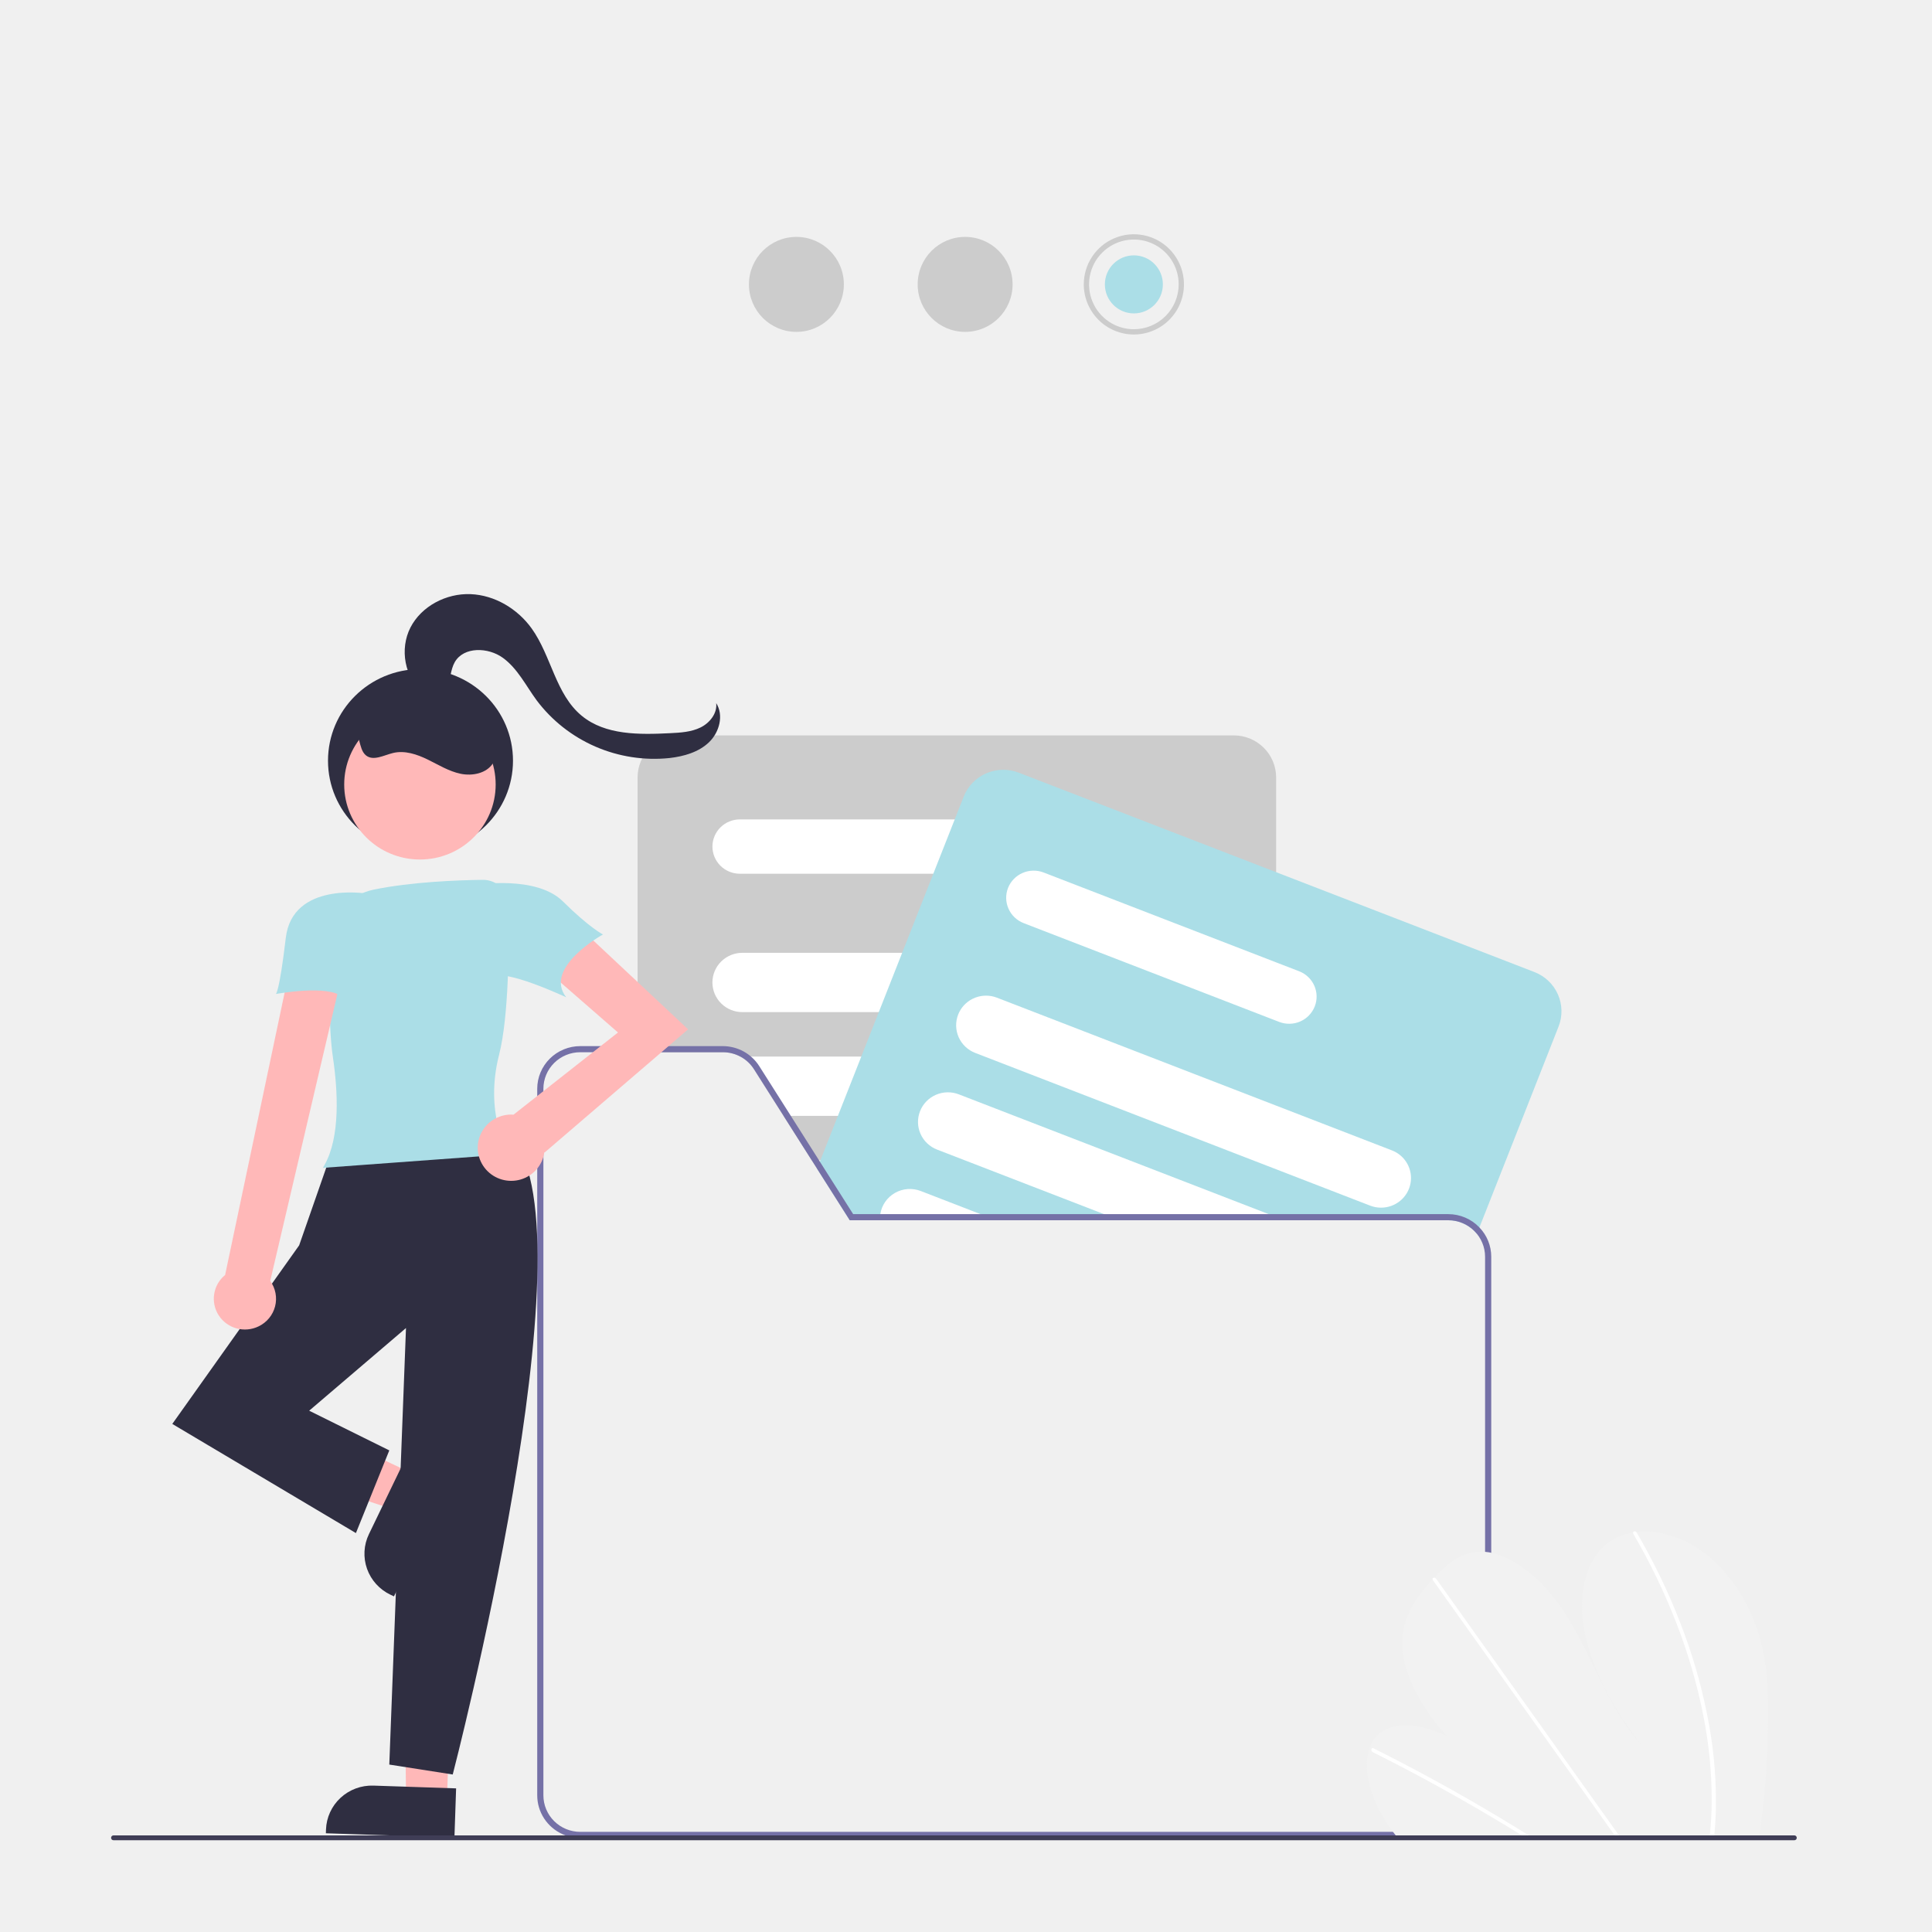
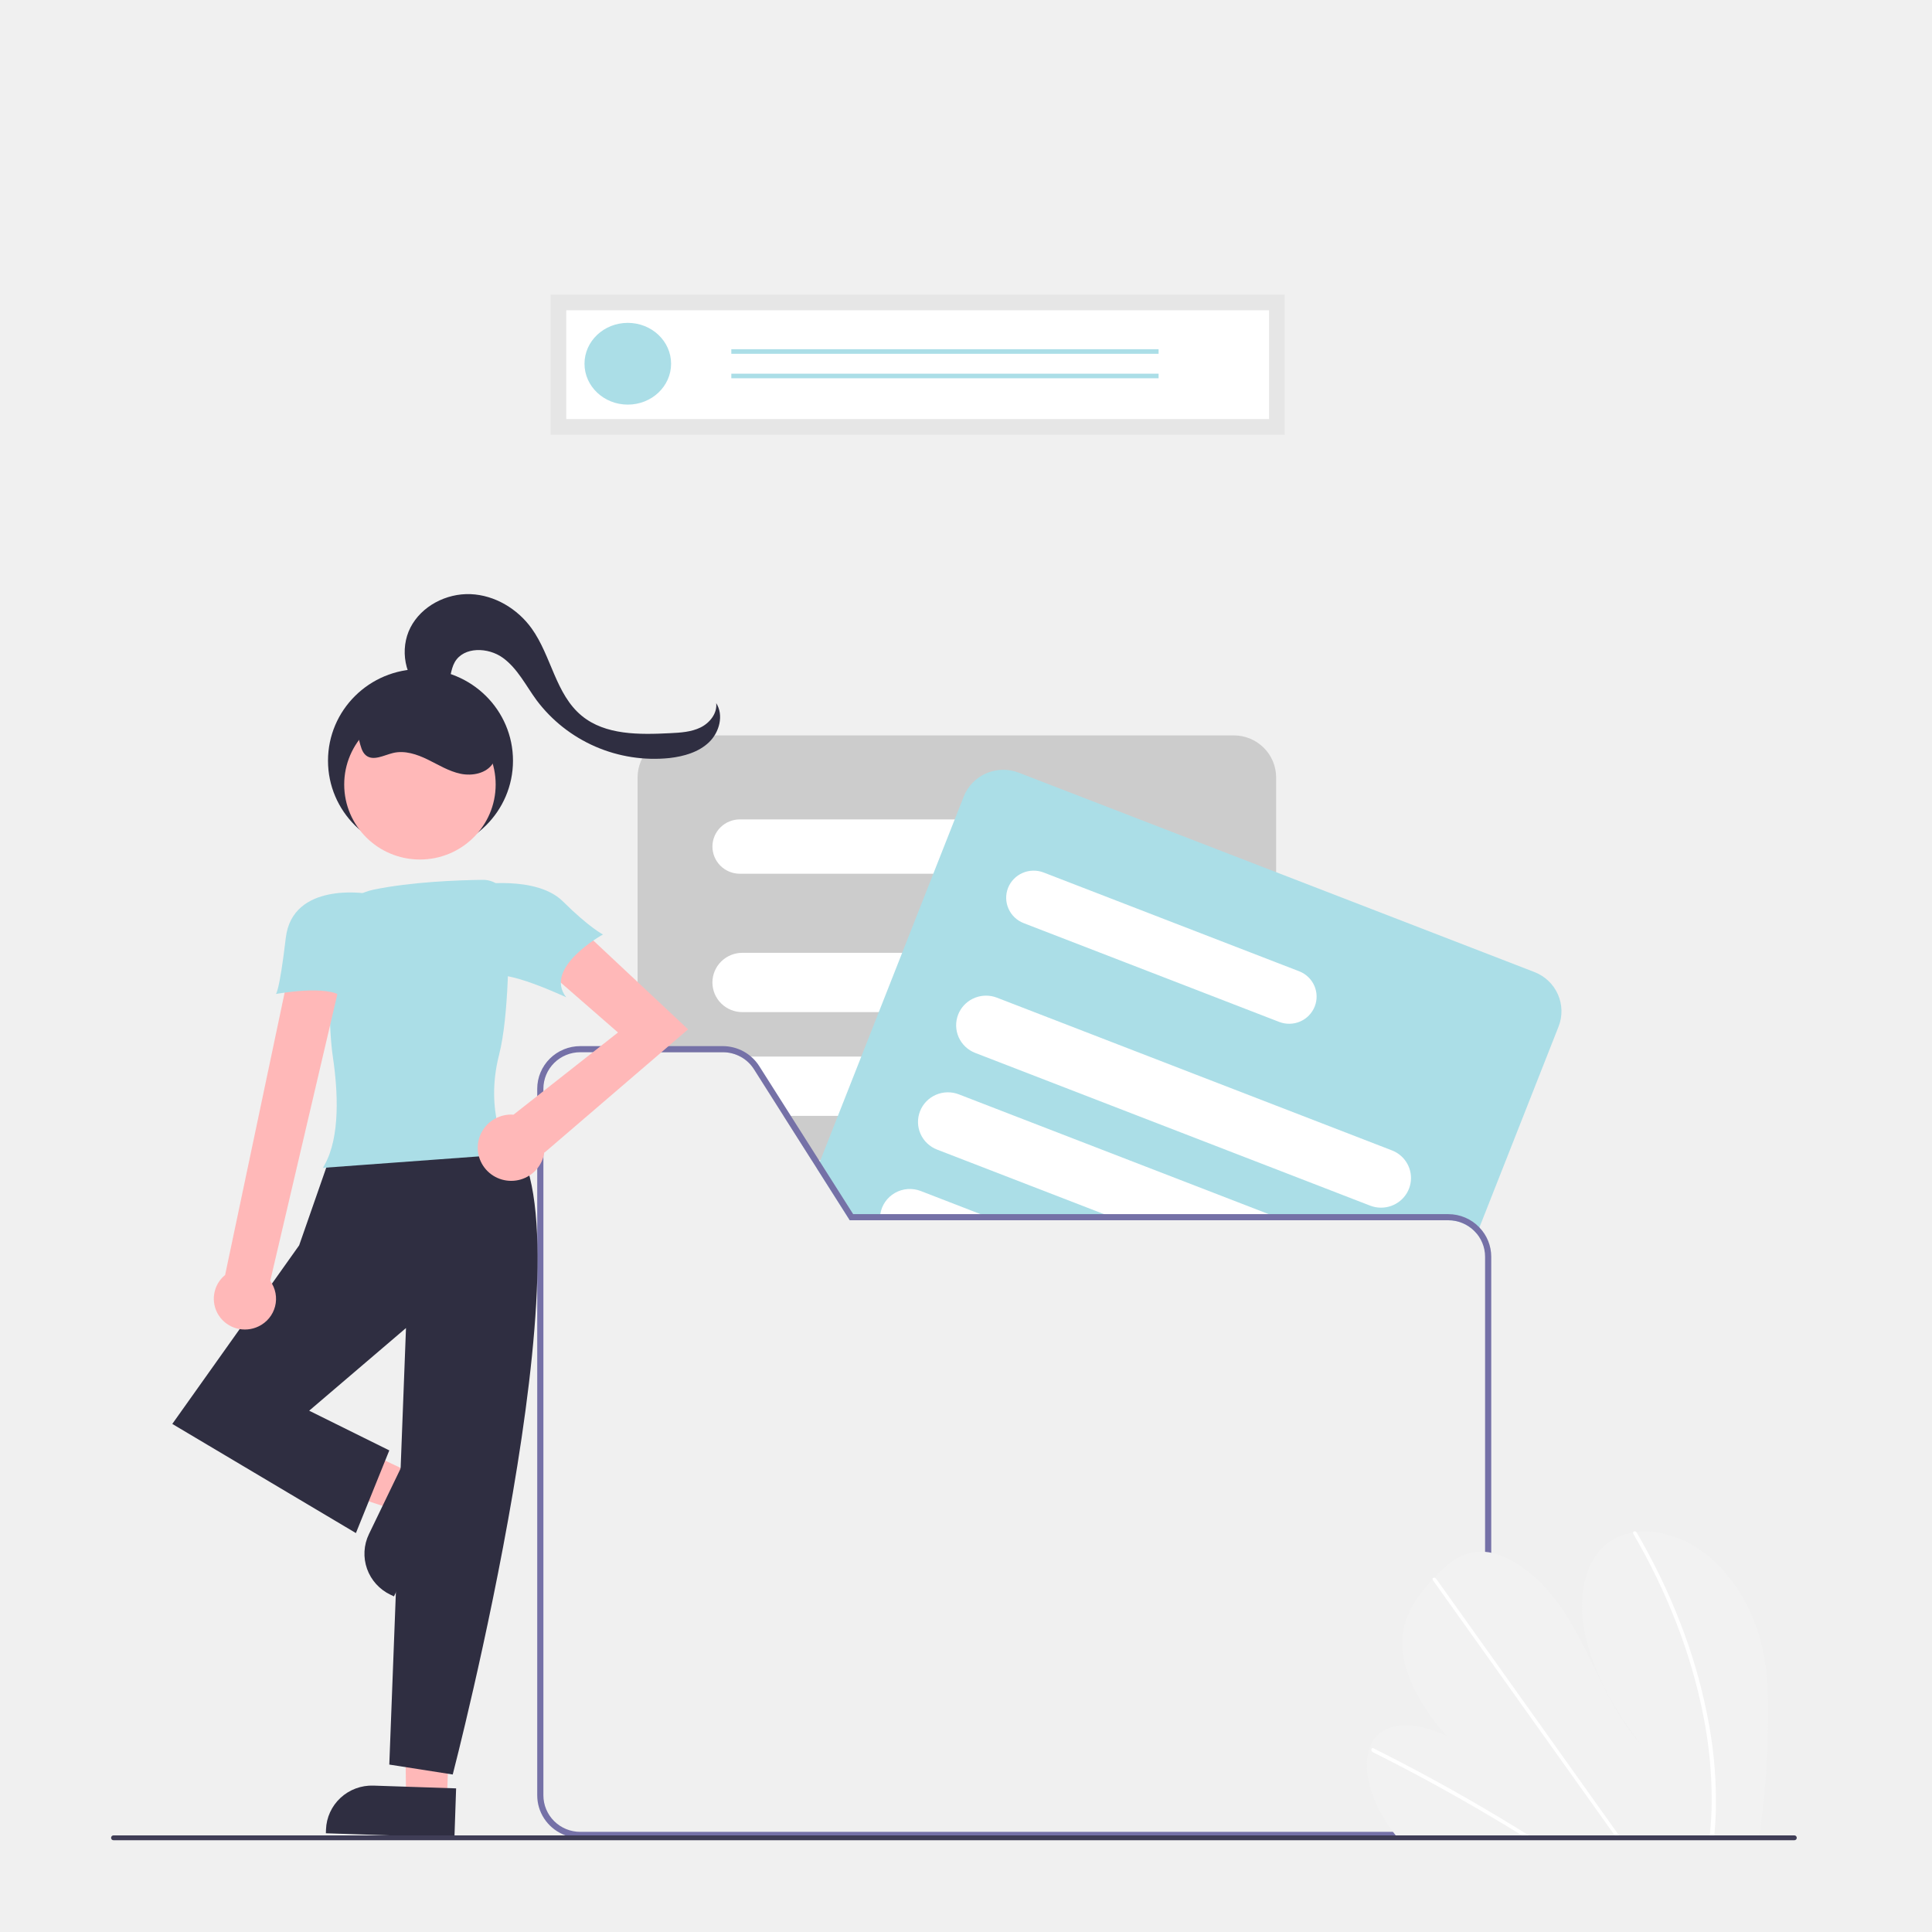
<svg xmlns="http://www.w3.org/2000/svg" width="800" height="800" viewBox="0 0 800 800" fill="none">
-   <path d="M510.863 304.504H281.567C276.913 304.51 272.451 306.344 269.16 309.604C265.87 312.863 264.018 317.283 264.012 321.893V435.705H299.3C301.881 435.698 304.421 436.343 306.68 437.581C308.939 438.818 310.841 440.605 312.208 442.774L324.439 462.061L336.134 480.488L338.329 483.953L351.709 505.036L351.862 505.276H528.418V321.893C528.412 317.283 526.56 312.863 523.269 309.604C519.979 306.344 515.517 304.51 510.863 304.504V304.504Z" fill="#CCCCCC" />
+   <path d="M510.863 304.504H281.567C276.913 304.51 272.451 306.344 269.16 309.604C265.87 312.863 264.018 317.283 264.012 321.893V435.705H299.3C301.881 435.698 304.421 436.343 306.68 437.581C308.939 438.818 310.841 440.605 312.208 442.774L324.439 462.061L336.134 480.488L338.329 483.953L351.709 505.036L351.862 505.276H528.418V321.893C528.412 317.283 526.56 312.863 523.269 309.604C519.979 306.344 515.517 304.51 510.863 304.504Z" fill="#CCCCCC" />
  <path d="M419.974 339.296H306.36C303.348 339.296 300.46 340.481 298.33 342.591C296.2 344.7 295.004 347.562 295.004 350.545C295.004 353.529 296.2 356.39 298.33 358.5C300.46 360.61 303.348 361.795 306.36 361.795H419.974C422.986 361.795 425.875 360.61 428.005 358.5C430.134 356.39 431.331 353.529 431.331 350.545C431.331 347.562 430.134 344.7 428.005 342.591C425.875 340.481 422.986 339.296 419.974 339.296Z" fill="white" />
-   <path d="M482.98 394.538H307.395C304.107 394.538 300.954 395.832 298.629 398.135C296.304 400.438 294.998 403.562 294.998 406.819C294.998 410.076 296.304 413.199 298.629 415.502C300.954 417.805 304.107 419.099 307.395 419.099H482.98C486.268 419.099 489.421 417.805 491.746 415.502C494.07 413.199 495.376 410.076 495.376 406.819C495.376 403.562 494.07 400.438 491.746 398.135C489.421 395.832 486.268 394.538 482.98 394.538V394.538Z" fill="white" />
-   <path d="M494.189 444.583C493.192 442.472 491.607 440.685 489.622 439.433C487.637 438.181 485.333 437.515 482.98 437.513H307.395C307.127 437.513 306.871 437.526 306.603 437.539C308.894 438.778 310.824 440.582 312.208 442.774L324.439 462.061H482.98C485.065 462.062 487.116 461.541 488.943 460.547C490.771 459.552 492.315 458.117 493.433 456.374C494.551 454.63 495.207 452.636 495.339 450.574C495.471 448.513 495.076 446.452 494.189 444.583V444.583Z" fill="white" />
-   <path d="M495.249 491.112C494.845 488.171 493.38 485.475 491.124 483.522C488.869 481.569 485.976 480.491 482.98 480.488H336.134L338.329 483.953L351.709 505.036H482.98C485.559 505.042 488.075 504.24 490.168 502.747C491.775 501.612 493.086 500.114 493.989 498.376C494.893 496.638 495.365 494.711 495.364 492.756C495.365 492.206 495.327 491.656 495.249 491.112V491.112Z" fill="white" />
-   <path d="M635.405 402.519L617.531 395.601L528.418 361.15L421.8 319.933C417.46 318.265 412.63 318.369 408.367 320.223C404.105 322.077 400.759 325.529 399.062 329.823L395.334 339.296L386.461 361.795L373.566 394.538L363.889 419.099L356.637 437.513L346.959 462.061L339.695 480.488L339.491 481.019L338.329 483.953L351.709 505.036L351.862 505.276H599.683C601.958 505.274 604.205 505.778 606.257 506.75C608.31 507.721 610.116 509.137 611.544 510.892L612.59 508.261L625.383 475.809L645.376 425.056C647.064 420.757 646.962 415.97 645.093 411.746C643.224 407.521 639.74 404.203 635.405 402.519V402.519Z" fill="#ABDEE7" />
-   <path d="M537.967 402.19L528.418 398.497L432.129 361.276C429.321 360.2 426.197 360.267 423.439 361.464C420.681 362.66 418.513 364.889 417.408 367.663C416.32 370.446 416.388 373.543 417.599 376.275C418.81 379.008 421.064 381.155 423.868 382.245L455.671 394.538L495.006 409.74L528.418 422.665L529.707 423.159C532.512 424.238 535.636 424.17 538.391 422.97C541.146 421.77 543.308 419.536 544.402 416.759C545.497 413.981 545.434 410.887 544.227 408.156C543.021 405.424 540.769 403.279 537.967 402.19V402.19Z" fill="white" />
+   <path d="M482.98 394.538H307.395C304.107 394.538 300.954 395.832 298.629 398.135C296.304 400.438 294.998 403.562 294.998 406.819C294.998 410.076 296.304 413.199 298.629 415.502C300.954 417.805 304.107 419.099 307.395 419.099H482.98C486.268 419.099 489.421 417.805 491.746 415.502C494.07 413.199 495.376 410.076 495.376 406.819C495.376 403.562 494.07 400.438 491.746 398.135C489.421 395.832 486.268 394.538 482.98 394.538Z" fill="white" />
+   <path d="M494.189 444.583C493.192 442.472 491.607 440.685 489.622 439.433C487.637 438.181 485.333 437.515 482.98 437.513H307.395C307.127 437.513 306.871 437.526 306.603 437.539C308.894 438.778 310.824 440.582 312.208 442.774L324.439 462.061H482.98C485.064 462.062 487.116 461.541 488.943 460.547C490.771 459.552 492.315 458.117 493.433 456.374C494.551 454.63 495.207 452.636 495.339 450.574C495.471 448.513 495.076 446.452 494.189 444.583Z" fill="white" />
+   <path d="M495.249 491.112C494.845 488.171 493.38 485.475 491.124 483.522C488.869 481.569 485.976 480.491 482.98 480.488H336.134L338.329 483.953L351.709 505.036H482.98C485.559 505.042 488.075 504.24 490.168 502.747C491.775 501.612 493.086 500.114 493.989 498.376C494.893 496.638 495.365 494.711 495.364 492.756C495.365 492.206 495.327 491.656 495.249 491.112Z" fill="white" />
+   <path d="M635.405 402.519L617.531 395.601L528.418 361.15L421.8 319.933C417.46 318.265 412.63 318.369 408.367 320.223C404.105 322.077 400.759 325.529 399.062 329.823L395.334 339.296L386.461 361.795L373.566 394.538L363.889 419.099L356.637 437.513L346.959 462.061L339.695 480.488L339.491 481.019L338.329 483.953L351.709 505.036L351.862 505.276H599.683C601.958 505.274 604.205 505.778 606.257 506.75C608.31 507.721 610.116 509.137 611.544 510.892L612.59 508.261L625.383 475.809L645.376 425.056C647.064 420.757 646.962 415.97 645.093 411.746C643.224 407.521 639.74 404.203 635.405 402.519Z" fill="#ABDEE7" />
+   <path d="M537.967 402.19L528.418 398.497L432.129 361.276C429.321 360.2 426.197 360.267 423.439 361.464C420.681 362.66 418.513 364.889 417.408 367.663C416.32 370.446 416.388 373.543 417.599 376.275C418.81 379.008 421.064 381.155 423.868 382.245L455.671 394.538L495.006 409.74L528.418 422.665L529.707 423.159C532.512 424.238 535.636 424.17 538.391 422.97C541.146 421.77 543.308 419.536 544.402 416.759C545.497 413.981 545.434 410.887 544.227 408.156C543.021 405.424 540.769 403.279 537.967 402.19Z" fill="white" />
  <path d="M576.371 476.352L528.418 457.812L494.189 444.583L475.907 437.513L428.286 419.099L412.812 413.117C409.926 412.001 406.722 411.995 403.832 413.103C400.942 414.21 398.575 416.349 397.198 419.099C397.045 419.415 396.892 419.744 396.764 420.085C396.172 421.587 395.884 423.189 395.918 424.801C395.951 426.412 396.304 428.001 396.957 429.478C397.611 430.954 398.551 432.288 399.725 433.404C400.899 434.521 402.283 435.397 403.799 435.983L407.756 437.513L471.234 462.061L528.418 484.168L567.357 499.231C568.789 499.785 570.314 500.068 571.851 500.066C574.743 500.071 577.545 499.074 579.773 497.248C582 495.422 583.513 492.882 584.05 490.068C584.586 487.253 584.112 484.342 582.71 481.837C581.307 479.332 579.065 477.392 576.371 476.352H576.371Z" fill="white" />
  <path d="M528.418 503.936L525.341 502.747L495.249 491.112L467.761 480.488L420.089 462.061L397.032 453.145C395.515 452.557 393.896 452.271 392.267 452.304C390.638 452.336 389.032 452.686 387.54 453.334C386.049 453.982 384.7 454.915 383.572 456.079C382.445 457.244 381.56 458.617 380.968 460.121C380.377 461.624 380.091 463.228 380.125 464.842C380.16 466.455 380.516 468.045 381.172 469.523C381.828 471 382.771 472.334 383.948 473.449C385.125 474.565 386.513 475.44 388.031 476.024L399.573 480.488L457.151 502.747L463.076 505.036L463.688 505.276H531.877L528.418 503.936Z" fill="white" />
  <path d="M411.944 505.036L406.02 502.747L381.265 493.173C379.535 492.502 377.675 492.225 375.823 492.363C373.971 492.501 372.174 493.05 370.565 493.97C368.956 494.889 367.577 496.155 366.529 497.675C365.482 499.194 364.793 500.928 364.514 502.747C364.391 503.504 364.344 504.27 364.374 505.036C364.371 505.116 364.376 505.197 364.387 505.276H412.569L411.944 505.036Z" fill="white" />
-   <path d="M463.076 505.036L457.152 502.747H364.514C364.391 503.504 364.344 504.27 364.374 505.036H351.709L351.862 505.276H463.688L463.076 505.036ZM463.076 505.036H351.709L351.862 505.276H463.688L463.076 505.036ZM463.076 505.036H351.709L351.862 505.276H463.688L463.076 505.036ZM463.688 505.276L463.076 505.036H351.709L351.862 505.276H463.688ZM240.253 758.535C236.212 758.529 232.338 756.936 229.481 754.105C226.623 751.274 225.015 747.437 225.009 743.434V450.818C225.012 446.813 226.619 442.973 229.477 440.14C232.334 437.306 236.21 435.711 240.253 435.705H264.012V433.175H240.253C235.533 433.184 231.01 435.046 227.674 438.353C224.337 441.66 222.461 446.143 222.456 450.818V743.434C222.46 746.816 223.445 750.126 225.294 752.969C227.143 755.812 229.779 758.069 232.886 759.471H457.815C457.612 759.167 457.407 758.851 457.203 758.535H240.253ZM612.59 508.261C610.932 506.518 608.932 505.13 606.712 504.182C604.492 503.234 602.1 502.745 599.683 502.747H353.279L339.491 481.019L339.159 480.488L327.464 462.061L314.365 441.421C312.76 438.9 310.537 436.822 307.903 435.38C305.269 433.938 302.31 433.18 299.3 433.175H240.253C235.533 433.184 231.01 435.046 227.674 438.353C224.337 441.66 222.461 446.143 222.456 450.818V743.434C222.46 746.816 223.445 750.126 225.294 752.969C227.143 755.812 229.779 758.069 232.886 759.471C235.196 760.524 237.71 761.068 240.253 761.064H599.683C602.23 761.068 604.748 760.524 607.063 759.471C610.17 758.069 612.805 755.812 614.654 752.969C616.504 750.126 617.489 746.816 617.493 743.434V520.39C617.496 515.872 615.74 511.528 612.59 508.261V508.261ZM614.94 743.434C614.933 747.439 613.323 751.278 610.463 754.109C607.603 756.939 603.726 758.531 599.683 758.535H240.253C236.212 758.529 232.338 756.936 229.481 754.105C226.623 751.274 225.015 747.437 225.009 743.434V450.818C225.012 446.813 226.619 442.973 229.477 440.14C232.334 437.306 236.21 435.711 240.253 435.705H299.3C301.881 435.698 304.421 436.343 306.68 437.581C308.939 438.818 310.841 440.605 312.208 442.774L324.439 462.061L336.133 480.488L338.329 483.953L351.709 505.036L351.862 505.276H599.683C603.728 505.28 607.607 506.873 610.467 509.707C613.328 512.54 614.936 516.382 614.94 520.39V743.434ZM463.076 505.036H351.709L351.862 505.276H463.688L463.076 505.036ZM463.076 505.036H351.709L351.862 505.276H463.688L463.076 505.036ZM463.076 505.036H351.709L351.862 505.276H463.688L463.076 505.036ZM463.076 505.036L457.152 502.747H353.279L339.491 481.019L338.329 483.953L351.709 505.036L351.862 505.276H463.688L463.076 505.036Z" fill="#7571A7" />
+   <path d="M463.076 505.036L457.152 502.747H364.514C364.391 503.504 364.344 504.27 364.374 505.036H351.709L351.862 505.276H463.688L463.076 505.036ZM463.076 505.036H351.709L351.862 505.276H463.688L463.076 505.036ZM463.076 505.036H351.709L351.862 505.276H463.688L463.076 505.036ZM463.688 505.276L463.076 505.036H351.709L351.862 505.276H463.688ZM240.253 758.535C236.212 758.529 232.338 756.936 229.481 754.105C226.623 751.274 225.015 747.437 225.009 743.434V450.818C225.012 446.813 226.619 442.973 229.477 440.14C232.334 437.306 236.21 435.711 240.253 435.705H264.012V433.175H240.253C235.533 433.184 231.01 435.046 227.674 438.353C224.337 441.66 222.461 446.143 222.456 450.818V743.434C222.46 746.816 223.445 750.126 225.294 752.969C227.143 755.812 229.779 758.069 232.886 759.471H457.815C457.612 759.167 457.407 758.851 457.203 758.535H240.253ZM612.59 508.261C610.932 506.518 608.932 505.13 606.712 504.182C604.492 503.234 602.1 502.745 599.683 502.747H353.279L339.491 481.019L339.159 480.488L327.464 462.061L314.365 441.421C312.76 438.9 310.537 436.822 307.903 435.38C305.269 433.938 302.31 433.18 299.3 433.175H240.253C235.533 433.184 231.01 435.046 227.674 438.353C224.337 441.66 222.461 446.143 222.456 450.818V743.434C222.46 746.816 223.445 750.126 225.294 752.969C227.143 755.812 229.779 758.069 232.886 759.471C235.196 760.524 237.71 761.068 240.253 761.064H599.683C602.23 761.068 604.748 760.524 607.063 759.471C610.17 758.069 612.805 755.812 614.654 752.969C616.504 750.126 617.489 746.816 617.493 743.434V520.39C617.496 515.872 615.74 511.528 612.59 508.261ZM614.94 743.434C614.933 747.439 613.323 751.278 610.463 754.109C607.603 756.939 603.726 758.531 599.683 758.535H240.253C236.212 758.529 232.338 756.936 229.481 754.105C226.623 751.274 225.015 747.437 225.009 743.434V450.818C225.012 446.813 226.619 442.973 229.477 440.14C232.334 437.306 236.21 435.711 240.253 435.705H299.3C301.881 435.698 304.421 436.343 306.68 437.581C308.939 438.818 310.841 440.605 312.208 442.774L324.439 462.061L336.133 480.488L338.329 483.953L351.709 505.036L351.862 505.276H599.683C603.728 505.28 607.607 506.873 610.467 509.707C613.328 512.54 614.936 516.382 614.94 520.39V743.434ZM463.076 505.036H351.709L351.862 505.276H463.688L463.076 505.036ZM463.076 505.036H351.709L351.862 505.276H463.688L463.076 505.036ZM463.076 505.036H351.709L351.862 505.276H463.688L463.076 505.036ZM463.076 505.036L457.152 502.747H353.279L339.491 481.019L338.329 483.953L351.709 505.036L351.862 505.276H463.688L463.076 505.036Z" fill="#7571A7" />
  <path d="M170.35 609.946L163.037 625.092L100.585 604.358L111.377 582.005L170.35 609.946Z" fill="#FFB8B8" />
-   <path d="M152.767 635.247L167.549 604.631L186.114 613.427L163.131 661.028L161.712 660.355C157.164 658.201 153.667 654.345 151.99 649.636C150.312 644.927 150.592 639.751 152.767 635.247V635.247Z" fill="#2F2E41" />
+   <path d="M152.767 635.247L167.549 604.631L186.114 613.427L163.131 661.028L161.712 660.355C157.164 658.201 153.667 654.345 151.99 649.636C150.312 644.927 150.592 639.751 152.767 635.247Z" fill="#2F2E41" />
  <path d="M185.072 745.2L168.134 744.634L167.42 679.319L187.277 680.48L185.072 745.2Z" fill="#FFB8B8" />
  <path d="M154.626 739.383L188.865 740.527L188.171 760.902L134.936 759.122L134.989 757.564C135.159 752.574 137.324 747.855 141.006 744.445C144.689 741.035 149.588 739.214 154.626 739.383Z" fill="#2F2E41" />
  <path d="M212.35 471.85C212.35 471.85 160.509 458.841 137.008 478.013L123.875 515.672L71.343 589.621L147.376 634.812L161.2 600.577L128.022 584.144L168.112 549.908L161.2 730.672L187.466 734.781C187.466 734.781 245.527 511.564 212.35 471.85Z" fill="#2F2E41" />
  <path d="M133.7 483.583L134.332 482.47C140.993 470.74 139.913 451.639 137.835 437.682C136.095 425.991 136.147 405.388 136.497 390.162C136.584 385.023 138.434 380.066 141.744 376.108C145.053 372.149 149.624 369.424 154.705 368.382C170.476 365.131 189.836 364.443 199.974 364.321L199.982 365.006L199.974 364.321C202.728 364.31 205.377 365.369 207.352 367.271C209.327 369.172 210.471 371.765 210.539 374.493C210.847 390.888 210.752 420.787 206.644 436.828C200.548 460.637 210.081 476.816 210.178 476.976L210.753 477.929L133.7 483.583Z" fill="#ABDEE7" />
  <path d="M107.034 549.244C108.721 548.443 110.211 547.286 111.398 545.853C112.585 544.421 113.441 542.747 113.905 540.952C114.369 539.156 114.429 537.282 114.083 535.46C113.736 533.639 112.991 531.915 111.899 530.41L141.155 405.433H119.037L93.216 527.946C90.785 529.931 89.174 532.73 88.687 535.814C88.201 538.897 88.873 542.05 90.576 544.675C92.279 547.3 94.895 549.215 97.928 550.057C100.962 550.899 104.201 550.61 107.034 549.244Z" fill="#FFB8B8" />
  <path d="M284.926 426.224L236.102 380.472L222.906 398.773L255.896 427.531L212.632 461.565C212.319 461.544 212.008 461.517 211.69 461.517C209.028 461.515 206.421 462.272 204.182 463.699C201.943 465.125 200.166 467.161 199.064 469.561C197.962 471.962 197.581 474.626 197.968 477.236C198.354 479.845 199.491 482.289 201.243 484.275C202.995 486.261 205.288 487.704 207.846 488.433C210.405 489.162 213.121 489.146 215.67 488.386C218.22 487.625 220.494 486.154 222.221 484.147C223.948 482.14 225.055 479.682 225.409 477.068L225.545 477.204L284.926 426.224Z" fill="#FFB8B8" />
  <path d="M151.599 369.989C151.599 369.989 121.11 365.035 118.346 388.315C115.581 411.596 114.198 411.596 114.198 411.596C114.198 411.596 136.317 407.487 141.847 412.965C147.376 418.443 151.599 369.989 151.599 369.989Z" fill="#ABDEE7" />
  <path d="M197.143 366.404C197.143 366.404 222.027 362.296 233.086 373.252C244.145 384.207 249.675 386.946 249.675 386.946C249.675 386.946 224.791 400.64 234.468 412.965C234.468 412.965 208.202 400.64 204.055 404.748C199.908 408.857 197.143 366.404 197.143 366.404Z" fill="#ABDEE7" />
  <path d="M175.318 286.899C167.469 280.689 165.407 268.704 169.961 259.835C174.515 250.965 184.811 245.622 194.848 246.021C204.885 246.42 214.343 252.128 220.158 260.242C228.326 271.64 230.04 287.482 240.901 296.405C250.711 304.465 264.765 304.234 277.493 303.593C281.784 303.377 286.213 303.126 290.063 301.238C293.914 299.35 297.059 295.367 296.563 291.139C299.761 296.154 297.905 303.185 293.615 307.322C289.325 311.459 283.216 313.193 277.27 313.883C266.778 314.975 256.181 313.342 246.521 309.143C236.86 304.944 228.471 298.325 222.178 289.938C217.749 283.886 214.332 276.839 208.254 272.407C202.177 267.976 192.045 267.668 188.314 274.165C186.469 277.379 186.65 281.41 184.953 284.703C183.256 287.996 177.746 289.771 176.112 286.447" fill="#2F2E41" />
-   <path d="M448.769 117.757C448.769 113.652 449.985 109.639 452.264 106.225C454.543 102.812 457.783 100.151 461.573 98.58C465.363 97.009 469.534 96.598 473.558 97.399C477.581 98.2 481.277 100.177 484.178 103.08C487.079 105.983 489.054 109.681 489.855 113.708C490.655 117.734 490.244 121.908 488.674 125.701C487.104 129.494 484.446 132.735 481.035 135.016C477.624 137.297 473.613 138.514 469.511 138.514C464.012 138.508 458.739 136.319 454.851 132.428C450.962 128.537 448.775 123.26 448.769 117.757V117.757ZM488.07 117.757C488.07 114.084 486.981 110.493 484.942 107.439C482.903 104.385 480.004 102.004 476.613 100.599C473.222 99.193 469.49 98.825 465.89 99.542C462.29 100.258 458.983 102.027 456.388 104.625C453.792 107.222 452.025 110.531 451.309 114.134C450.592 117.737 450.96 121.471 452.365 124.865C453.769 128.258 456.148 131.159 459.2 133.199C462.252 135.24 465.84 136.329 469.511 136.329C474.431 136.324 479.149 134.365 482.628 130.884C486.107 127.402 488.064 122.681 488.07 117.757V117.757Z" fill="#CCCCCC" />
-   <path d="M469.511 129.775C476.143 129.775 481.519 124.394 481.519 117.757C481.519 111.12 476.143 105.74 469.511 105.74C462.878 105.74 457.502 111.12 457.502 117.757C457.502 124.394 462.878 129.775 469.511 129.775Z" fill="#ABDEE7" />
-   <path d="M399.642 137.422C410.495 137.422 419.293 128.618 419.293 117.757C419.293 106.897 410.495 98.093 399.642 98.093C388.789 98.093 379.991 106.897 379.991 117.757C379.991 128.618 388.789 137.422 399.642 137.422Z" fill="#CCCCCC" />
-   <path d="M329.773 137.422C340.626 137.422 349.423 128.618 349.423 117.757C349.423 106.897 340.626 98.093 329.773 98.093C318.92 98.093 310.122 106.897 310.122 117.757C310.122 128.618 318.92 137.422 329.773 137.422Z" fill="#CCCCCC" />
  <path d="M174.118 352.938C195.271 352.938 212.419 335.951 212.419 314.997C212.419 294.043 195.271 277.056 174.118 277.056C152.965 277.056 135.817 294.043 135.817 314.997C135.817 335.951 152.965 352.938 174.118 352.938Z" fill="#2F2E41" />
  <path d="M732.17 711.302C732.03 727.368 730.854 743.409 728.65 759.323C728.573 759.882 728.489 760.441 728.411 761L578.06 760.159C577.619 759.604 577.184 759.042 576.763 758.474C575.359 756.593 574.044 754.658 572.836 752.657C567.031 743.015 564.374 731.726 567.037 723.937L567.084 723.816C567.659 722.111 568.565 720.536 569.75 719.181C575.822 712.342 588.098 713.482 599.239 719.003C589.247 708.057 581.29 694.245 580.685 681.916C580.093 669.891 586.376 661.301 593.191 654C593.415 653.759 593.638 653.524 593.862 653.289C593.971 653.169 594.086 653.055 594.194 652.934C599.511 647.371 605.71 641.886 614.683 642.55C624.524 643.279 635.434 651.527 643.084 661.139C650.734 670.744 655.818 681.656 660.97 692.305C666.13 702.947 671.712 713.862 679.991 722.958C668.777 708.764 659.736 692.615 656.397 676.908C653.057 661.202 655.996 646.116 665.99 638.719C669.024 636.543 672.535 635.125 676.229 634.585C676.66 634.513 677.098 634.455 677.543 634.404C686.794 633.35 697.84 636.552 707.239 644.206C717.589 652.634 724.765 665.127 728.335 676.987C731.905 688.847 732.286 700.265 732.17 711.302Z" fill="#F2F2F2" />
  <path d="M633.802 760.471L630.927 760.455C630.014 759.884 629.097 759.319 628.175 758.762C627.605 758.401 627.028 758.054 626.45 757.701C616.914 751.872 607.318 746.282 597.662 740.929C588.015 735.571 578.32 730.461 568.576 725.597C568.318 725.485 568.107 725.285 567.98 725.033C567.854 724.781 567.82 724.493 567.883 724.218C567.894 724.182 567.91 724.148 567.931 724.118C568.067 723.862 568.371 723.756 568.814 723.974C570.009 724.574 571.211 725.174 572.407 725.787C582.177 730.734 591.906 735.928 601.592 741.368C611.272 746.807 620.897 752.485 630.467 758.404C630.668 758.526 630.869 758.655 631.071 758.778C631.983 759.342 632.889 759.907 633.802 760.471Z" fill="white" />
  <path d="M670.871 760.678L669.094 760.668C668.693 760.107 668.298 759.545 667.897 758.984C658.477 745.763 649.058 732.543 639.641 719.323C624.22 697.679 608.803 676.036 593.391 654.392C593.3 654.276 593.232 654.142 593.191 654C593.059 653.521 593.411 653.24 593.862 653.289C594.052 653.317 594.234 653.384 594.396 653.487C594.558 653.59 594.696 653.727 594.801 653.888C603.447 666.025 612.091 678.159 620.733 690.287C636.074 711.823 651.412 733.356 666.749 754.887C667.724 756.253 668.7 757.627 669.675 758.994C670.076 759.555 670.477 760.117 670.871 760.678Z" fill="white" />
-   <path d="M710.478 750.347C710.387 753.345 710.189 756.296 709.93 759.219C709.879 759.778 709.829 760.337 709.779 760.896L707.914 760.885C707.971 760.326 708.028 759.767 708.078 759.208C708.472 754.985 708.752 750.715 708.79 746.328C708.839 734.166 707.655 722.03 705.255 710.107C702.703 697.27 699.04 684.679 694.306 672.477C689.338 659.608 683.348 647.158 676.393 635.246C676.262 635.052 676.204 634.818 676.229 634.585C676.306 634.053 677.013 633.895 677.543 634.404C677.647 634.503 677.737 634.617 677.81 634.742C678.67 636.223 679.515 637.708 680.344 639.197C687.042 651.175 692.775 663.669 697.489 676.558C701.979 688.8 705.394 701.41 707.696 714.245C709.852 726.152 710.784 738.249 710.478 750.347V750.347Z" fill="white" />
+   <path d="M710.478 750.347C710.387 753.345 710.189 756.296 709.93 759.219C709.879 759.778 709.829 760.337 709.779 760.896L707.914 760.885C707.971 760.326 708.028 759.767 708.078 759.208C708.472 754.985 708.752 750.715 708.79 746.328C708.839 734.166 707.655 722.03 705.255 710.107C702.703 697.27 699.04 684.679 694.306 672.477C689.338 659.608 683.348 647.158 676.393 635.246C676.262 635.052 676.204 634.818 676.229 634.585C676.306 634.053 677.013 633.895 677.543 634.404C677.647 634.503 677.737 634.617 677.81 634.742C678.67 636.223 679.515 637.708 680.344 639.197C687.042 651.175 692.775 663.669 697.489 676.558C701.979 688.8 705.394 701.41 707.696 714.245C709.852 726.152 710.784 738.249 710.478 750.347Z" fill="white" />
  <path d="M173.887 355.908C191.205 355.908 205.244 342.001 205.244 324.846C205.244 307.69 191.205 293.783 173.887 293.783C156.569 293.783 142.53 307.69 142.53 324.846C142.53 342.001 156.569 355.908 173.887 355.908Z" fill="#FFB8B8" />
  <path d="M145.295 302.032C149.557 302.956 148.162 310.037 151.53 312.784C154.567 315.262 158.942 312.714 162.765 311.792C167.592 310.627 172.645 312.333 177.101 314.508C181.558 316.683 185.855 319.383 190.716 320.396C195.578 321.409 201.342 320.267 204.067 316.152C206.673 312.218 205.714 306.912 203.675 302.662C201.14 297.377 197.162 292.902 192.191 289.742C187.221 286.582 181.456 284.864 175.55 284.783C169.644 284.702 163.834 286.261 158.776 289.283C153.719 292.305 149.617 296.67 146.936 301.883" fill="#2F2E41" />
-   <path d="M744 761C743.999 760.735 743.896 760.481 743.714 760.294C743.531 760.106 743.283 760.001 743.025 760H46.975C46.716 760 46.468 760.105 46.285 760.293C46.103 760.48 46 760.735 46 761C46 761.265 46.103 761.52 46.285 761.707C46.468 761.895 46.716 762 46.975 762H743.025C743.283 761.999 743.531 761.894 743.714 761.706C743.896 761.519 743.999 761.265 744 761V761Z" fill="#3F3D56" />
+   <path d="M744 761C743.999 760.735 743.896 760.481 743.714 760.294C743.531 760.106 743.283 760.001 743.025 760H46.975C46.716 760 46.468 760.105 46.285 760.293C46.103 760.48 46 760.735 46 761C46 761.265 46.103 761.52 46.285 761.707C46.468 761.895 46.716 762 46.975 762H743.025C743.283 761.999 743.531 761.894 743.714 761.706C743.896 761.519 743.999 761.265 744 761Z" fill="#3F3D56" />
+   <path d="M531.971 122H228V180.015H531.971V122Z" fill="#E6E6E6" />
+   <path d="M234.48 173.534H525.491V128.48H234.48V173.534Z" fill="white" />
+   <path d="M259.956 167.544C269.856 167.544 277.882 159.966 277.882 150.618C277.882 141.269 269.856 133.691 259.956 133.691C250.055 133.691 242.029 141.269 242.029 150.618C242.029 159.966 250.055 167.544 259.956 167.544Z" fill="#ABDEE7" />
+   <path d="M479.75 144.603H302.824V146.5H479.75V144.603Z" fill="#ABDEE7" />
+   <path d="M479.75 154.735H302.824V156.632H479.75V154.735Z" fill="#ABDEE7" />
</svg>
